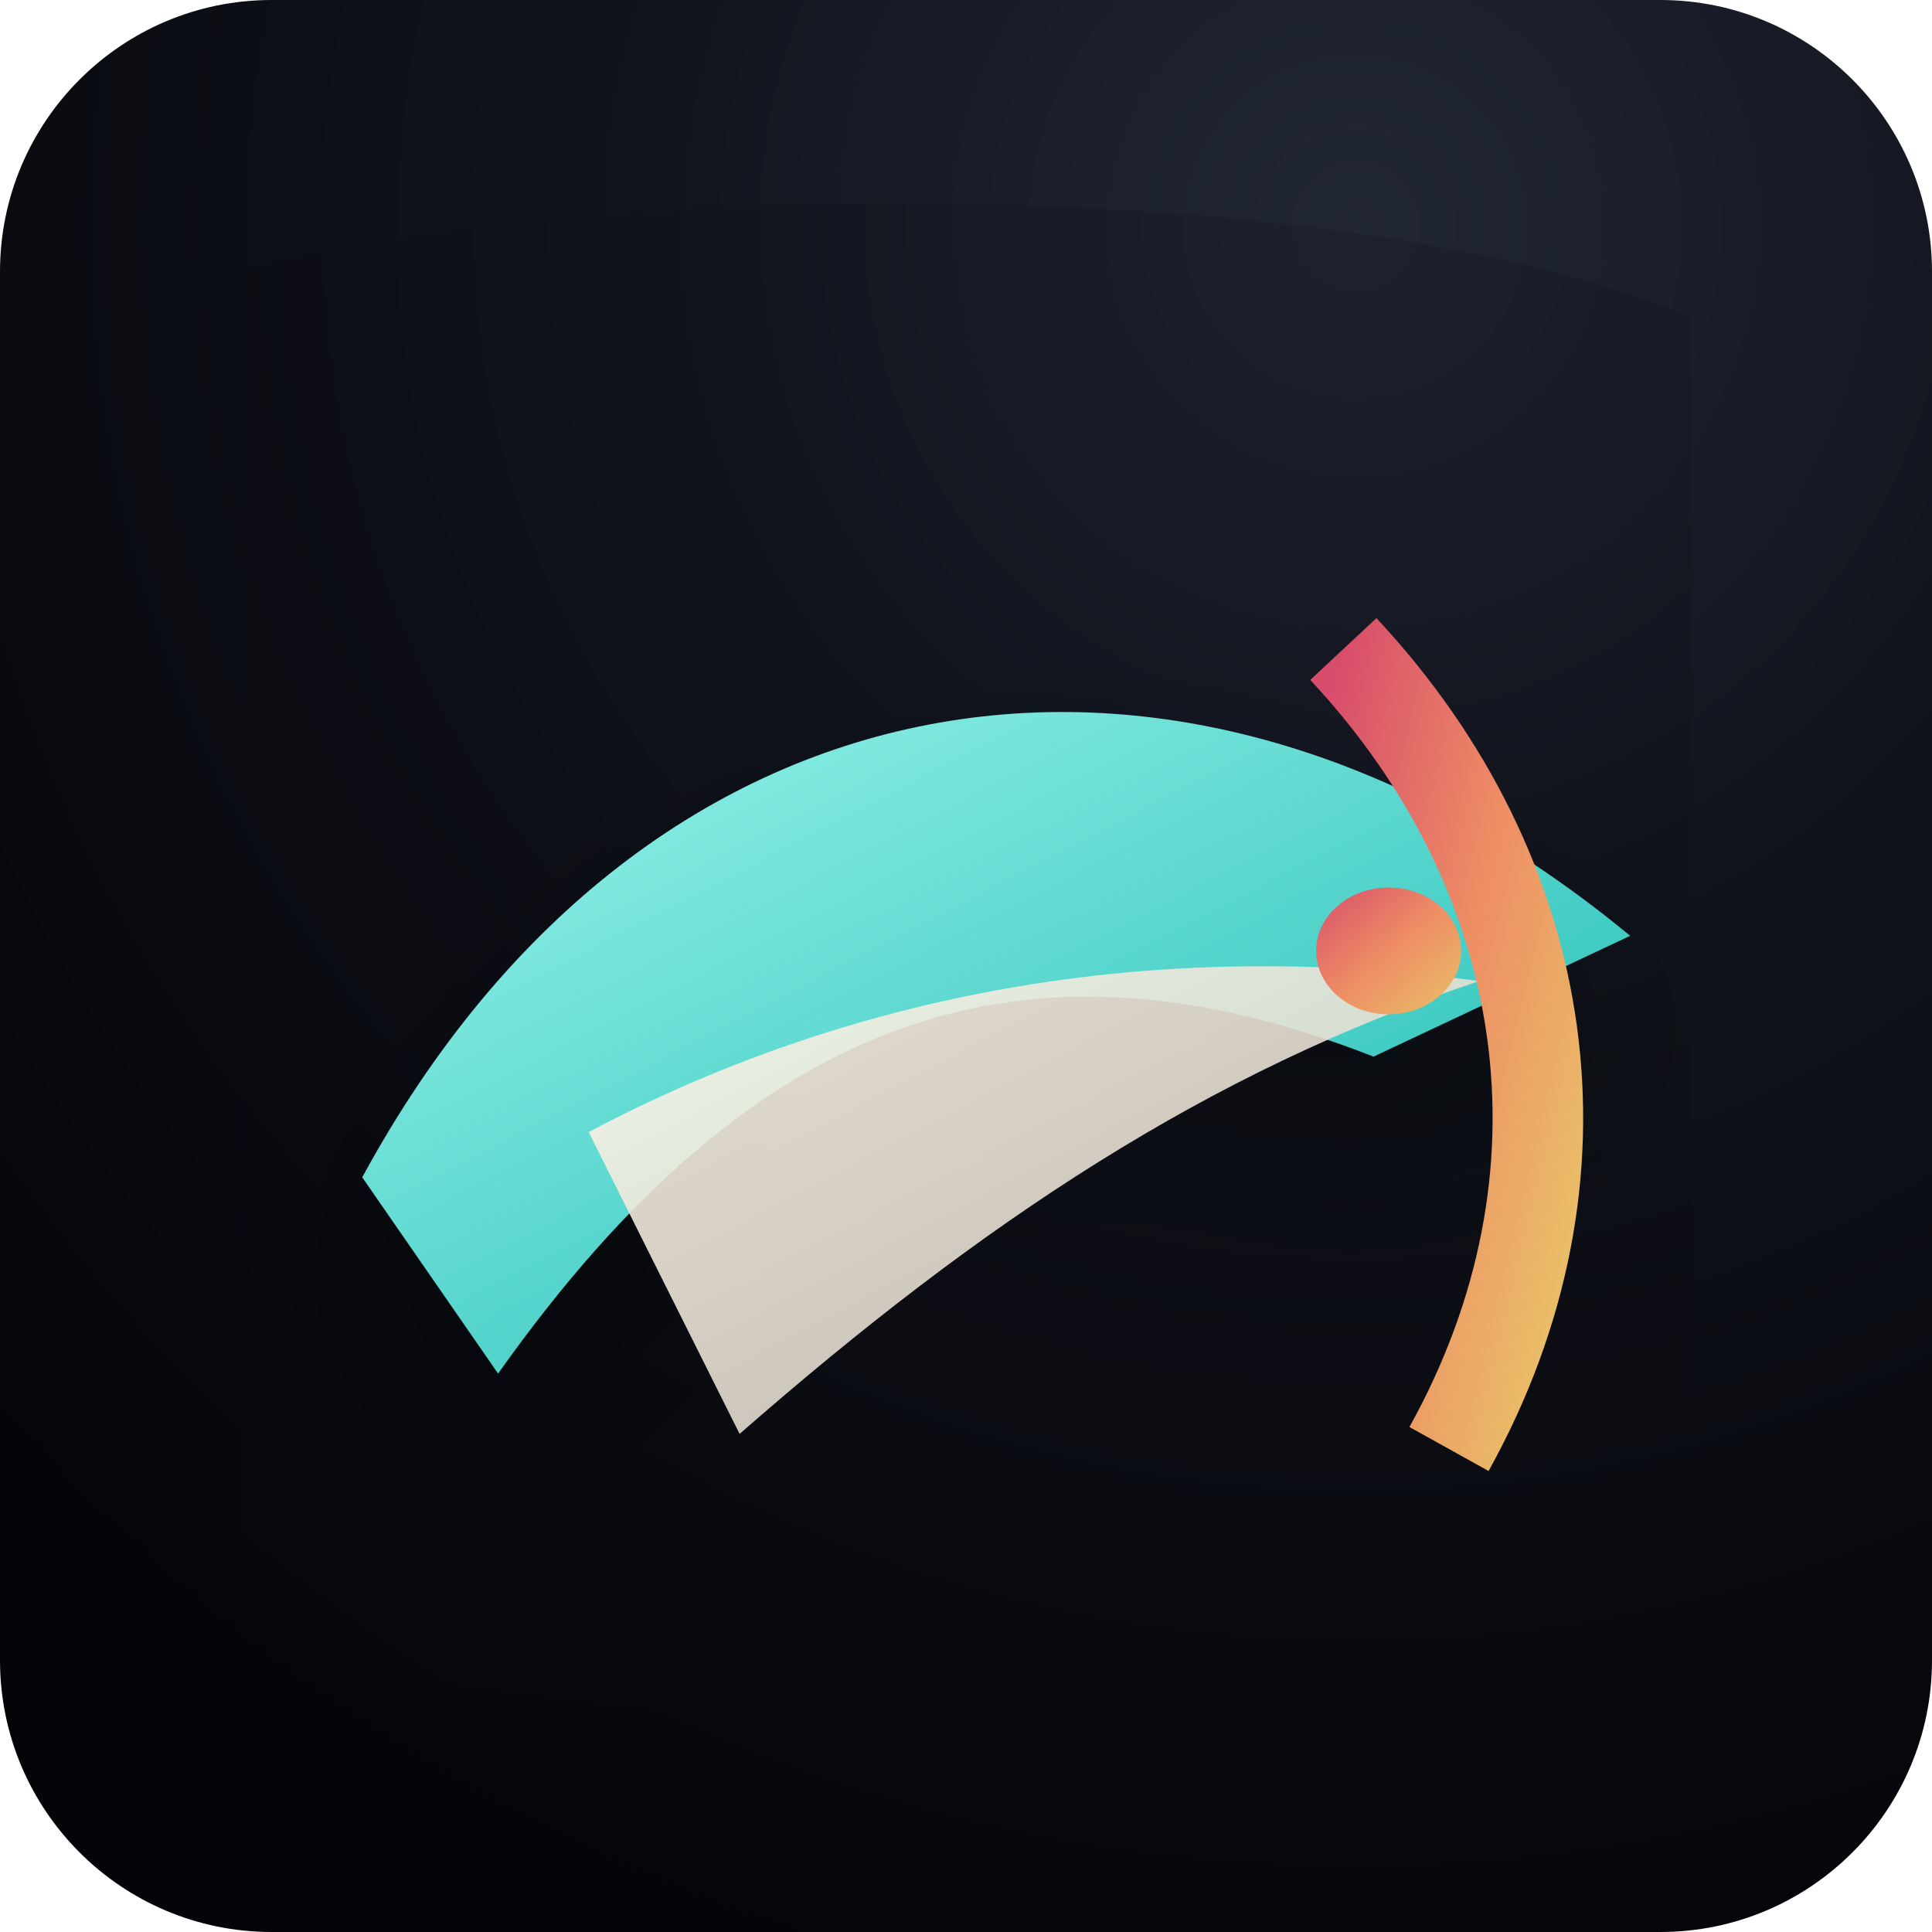
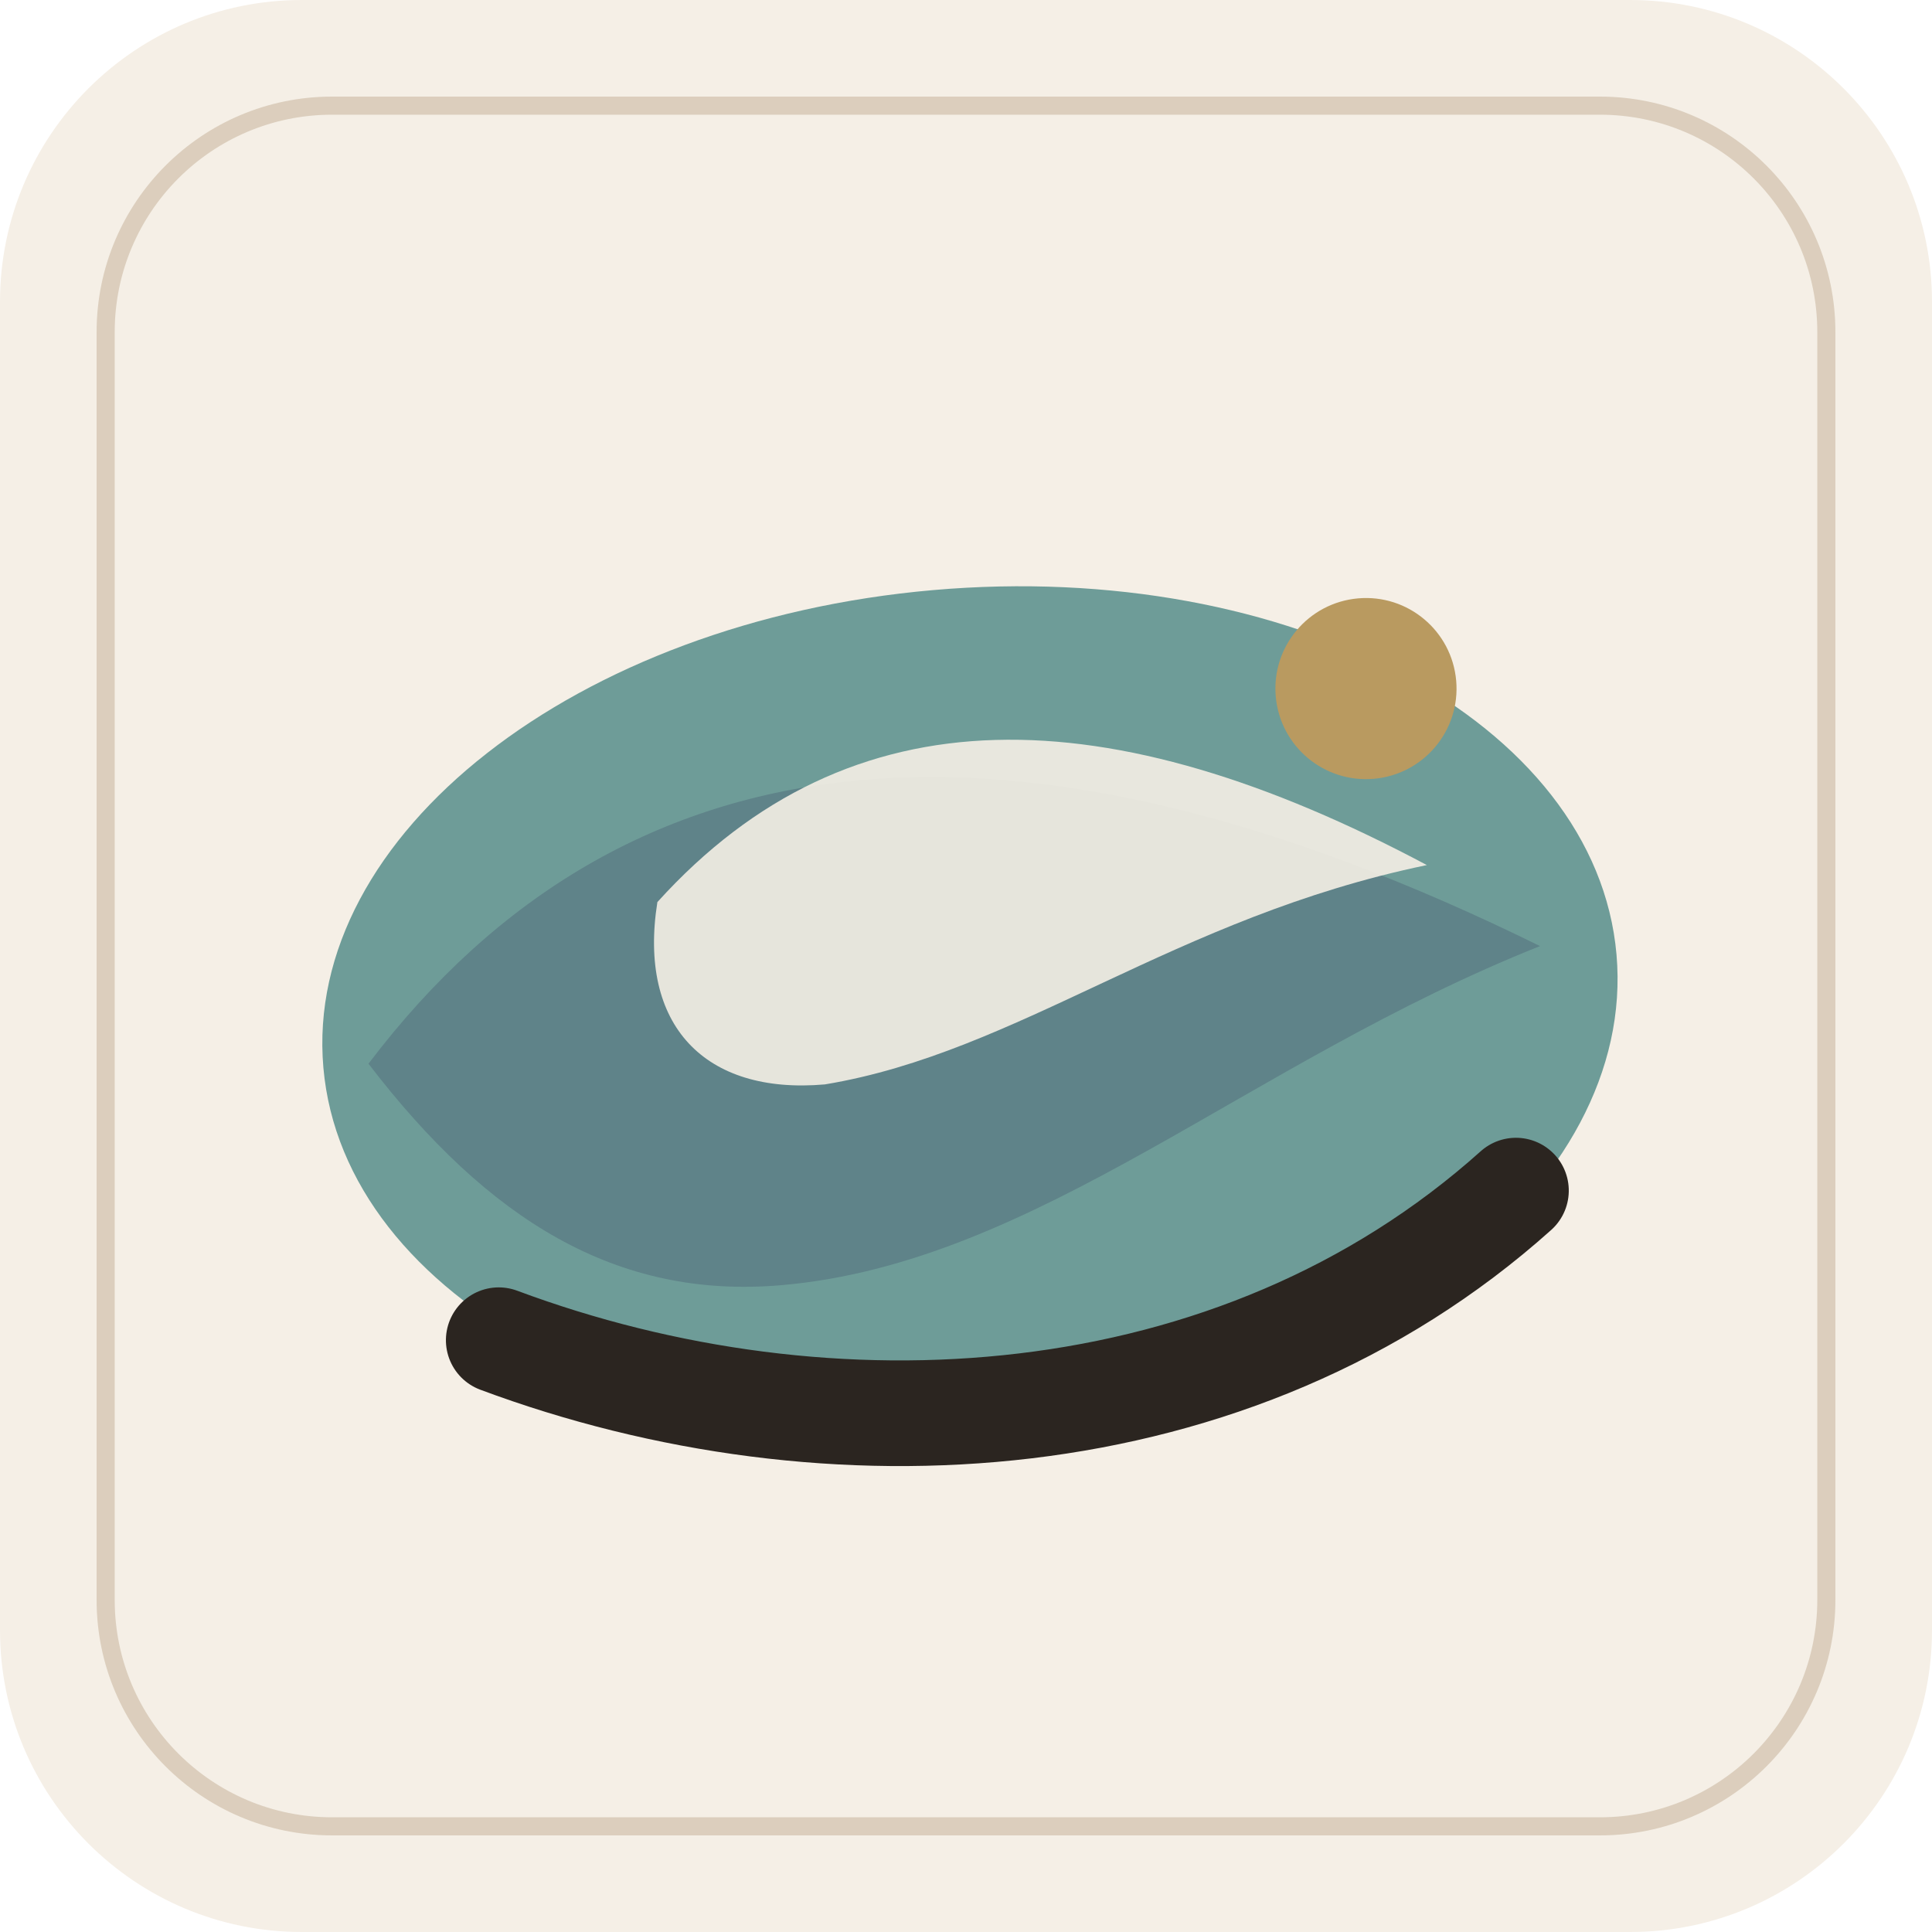
<svg xmlns="http://www.w3.org/2000/svg" viewBox="0 0 128 128" role="img" aria-label="Ocean icon">
-   <defs>
-     <radialGradient id="tile" cx="70%" cy="12%" r="94%">
-       <stop offset="0" stop-color="#222736" />
-       <stop offset="0.42" stop-color="#10131b" />
-       <stop offset="1" stop-color="#040509" />
-     </radialGradient>
-     <linearGradient id="ivory" x1="0" y1="0" x2="1" y2="1">
-       <stop offset="0" stop-color="#fff8ea" />
-       <stop offset="0.6" stop-color="#e2dbcf" />
-       <stop offset="1" stop-color="#949bad" />
-     </linearGradient>
-     <linearGradient id="warm" x1="0" y1="0" x2="1" y2="1">
-       <stop offset="0" stop-color="#d84d6b" />
-       <stop offset="0.5" stop-color="#ee8d64" />
-       <stop offset="1" stop-color="#e9c268" />
-     </linearGradient>
-     <linearGradient id="aqua" x1="0" y1="0" x2="1" y2="1">
-       <stop offset="0" stop-color="#9cf5ec" />
-       <stop offset="1" stop-color="#13b7af" />
-     </linearGradient>
-     <linearGradient id="blue" x1="0" y1="0" x2="1" y2="1">
-       <stop offset="0" stop-color="#c4c7ff" />
-       <stop offset="1" stop-color="#7187ff" />
-     </linearGradient>
-     <filter id="shade" x="-25%" y="-25%" width="150%" height="150%">
-       <feDropShadow dx="0" dy="7" stdDeviation="6" flood-color="#000" flood-opacity=".34" />
-     </filter>
-   </defs>
-   <rect width="128" height="128" rx="18" fill="url(#tile)" />
-   <path d="M16 18c22-6 72-7 96 3v89c-23 6-76 6-96-2Z" fill="#090b11" opacity=".18" />
-   <path d="M24 78c19-35 55-40 84-16L91 70c-23-9-41-3-58 21Z" fill="url(#aqua)" filter="url(#shade)" />
-   <path d="M39 75c17-9 37-13 59-10-18 6-33 16-49 30Z" fill="url(#ivory)" opacity=".9" />
-   <path d="M89 43c14 15 17 35 7 53" fill="none" stroke="url(#warm)" stroke-width="6" stroke-linecap="butt" stroke-linejoin="miter" />
-   <ellipse cx="92" cy="63" rx="4.8" ry="4.2" fill="url(#warm)" />
+   <rect width="128" height="128" rx="20" fill="#f5efe6" />
+   <rect x="7" y="7" width="114" height="114" rx="15" fill="none" stroke="#d8cab8" stroke-width="1.2" opacity=".88" />
+   <g>
+     <g transform="rotate(-5 64 64)">
+       <ellipse cx="64" cy="67" rx="43" ry="28" fill="#6e9c98" />
+       <path d="M24 67c19-21 45-21 78-1-20 6-35 18-52 18-11 0-19-6-26-17z" fill="#5f8389" />
+       <path d="M44 58c14-13 31-11 51 2-17 2-28 10-41 11-8 0-12-5-10-13z" fill="#f5efe6" opacity=".9" />
+       <circle cx="92" cy="48" r="6" fill="#b99a60" />
+       <path d="M31 86c21 10 48 11 68-4" fill="none" stroke="#2b2520" stroke-width="7" stroke-linecap="round" />
+     </g>
+   </g>
</svg>
